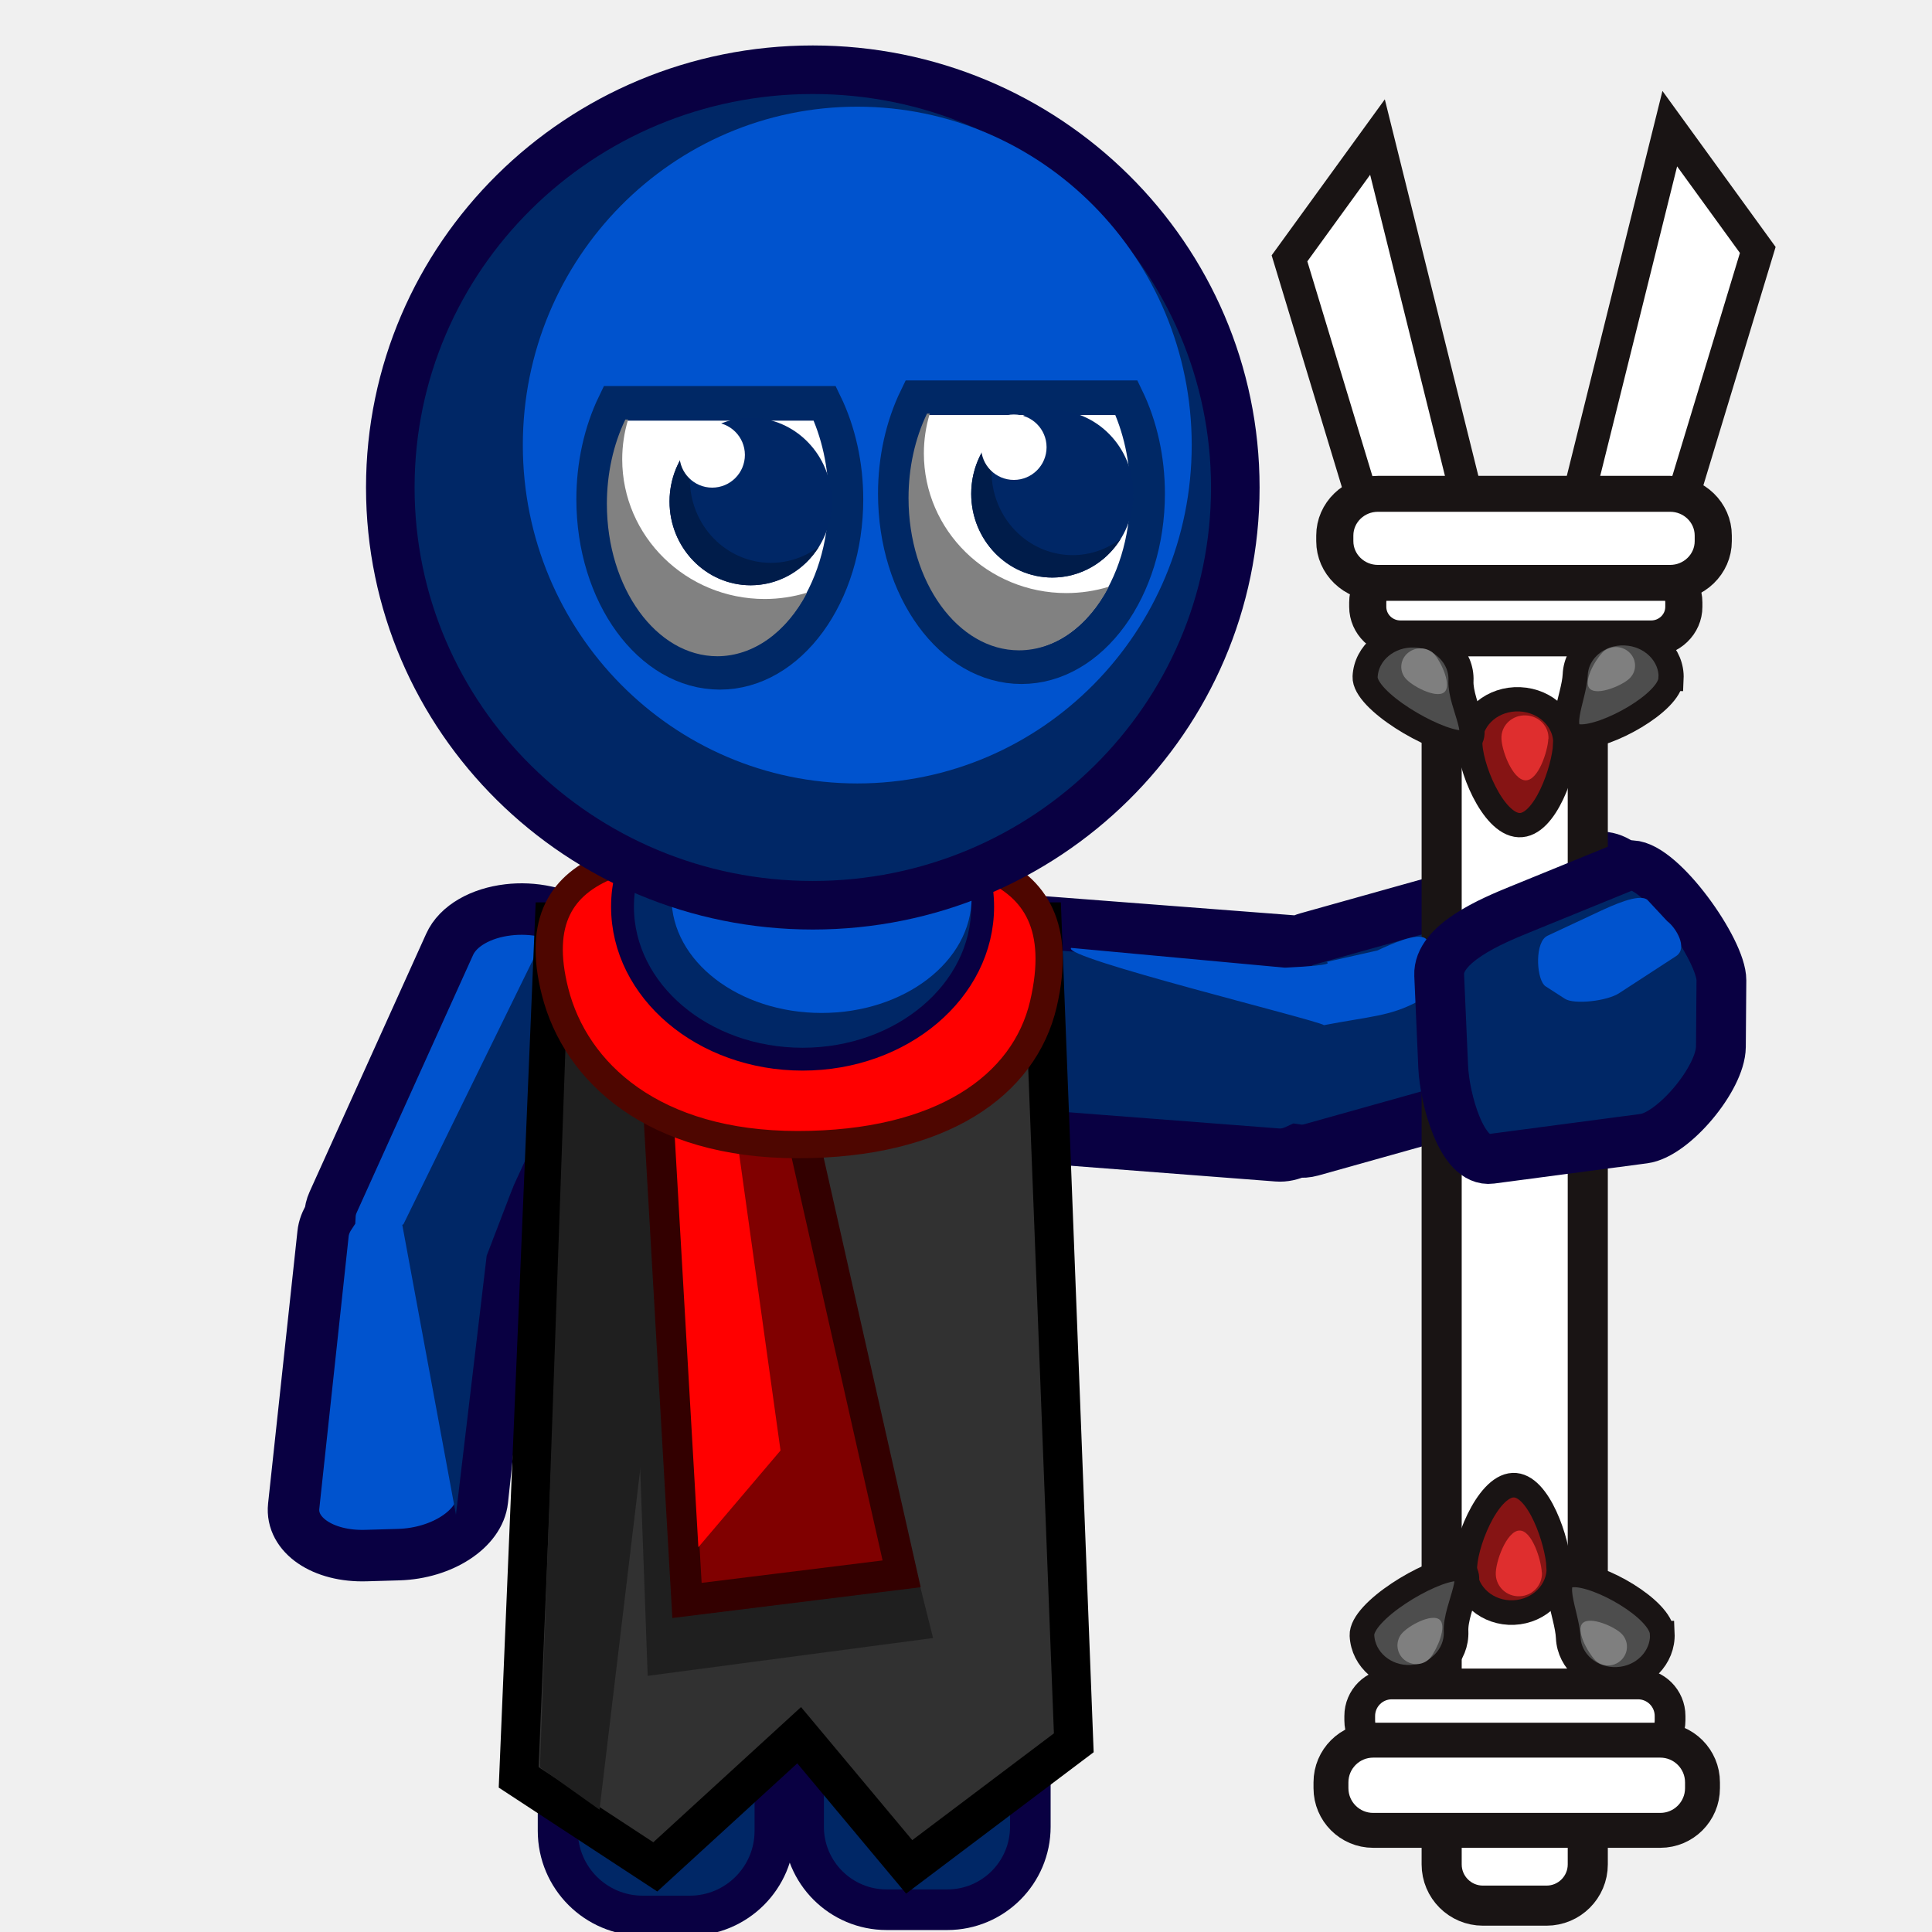
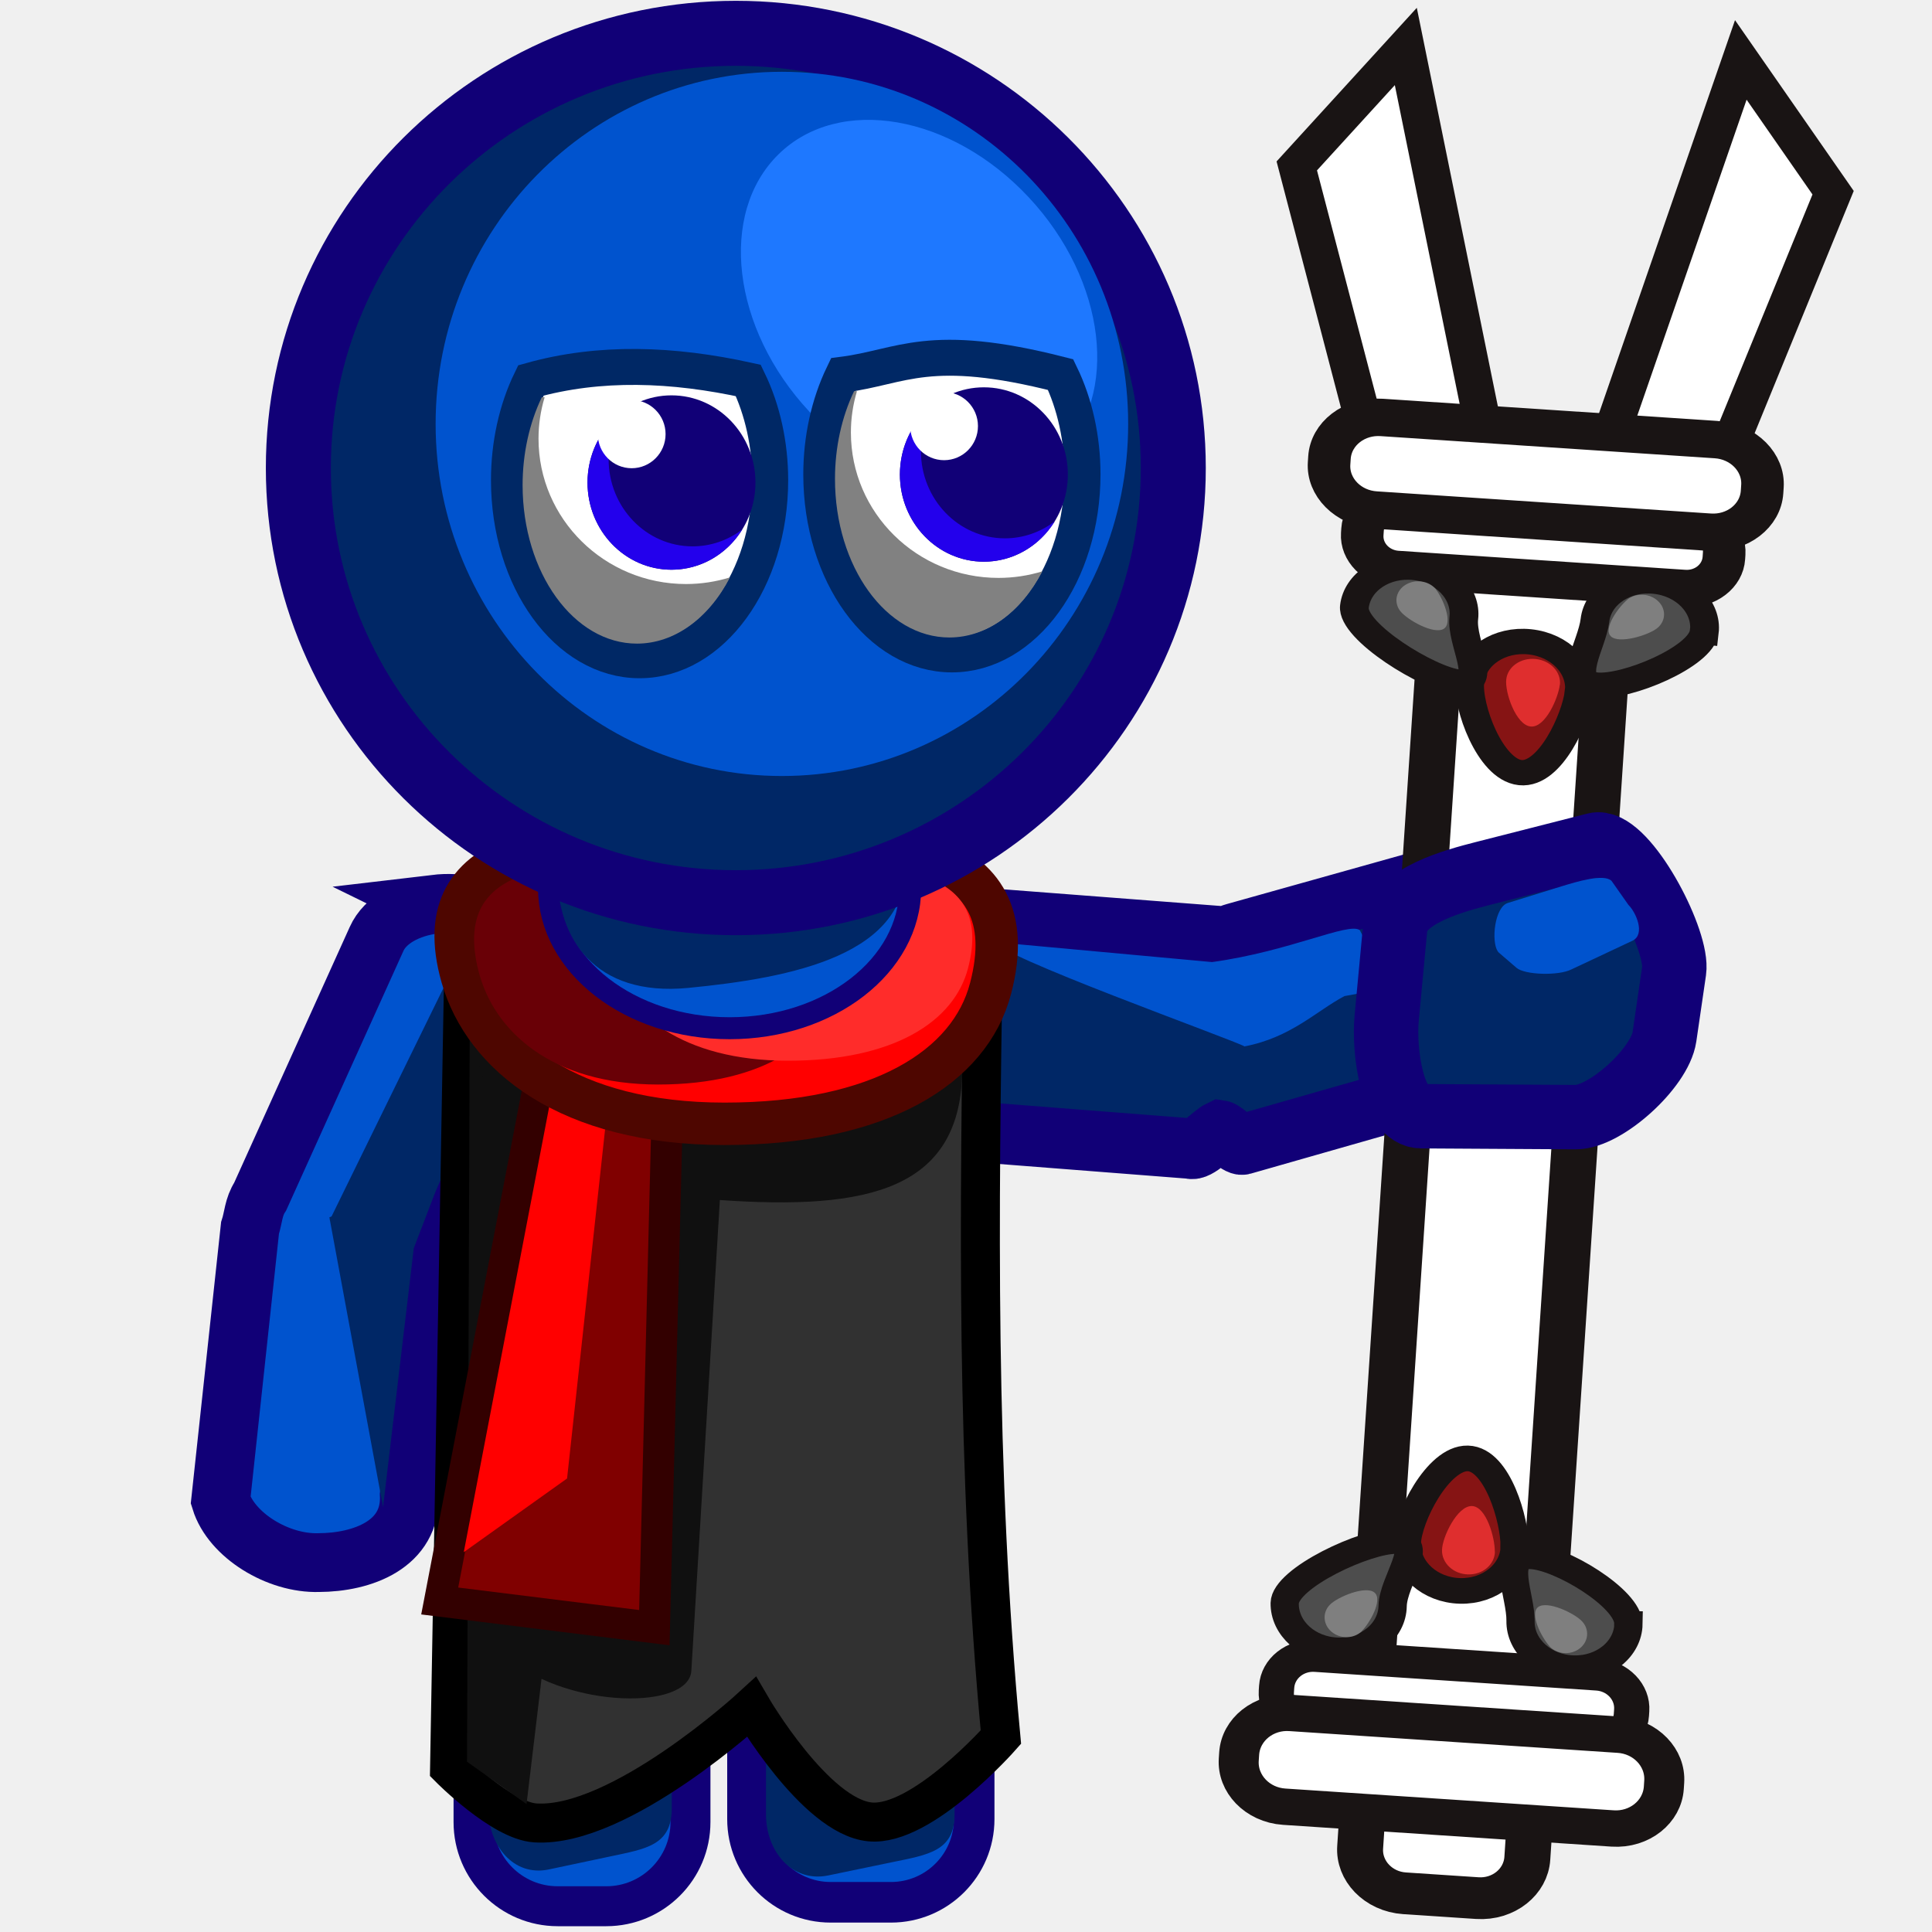
<svg xmlns="http://www.w3.org/2000/svg" width="100" height="100" viewBox="0 0 26.458 26.458" version="1.1" id="svg5">
  <defs id="defs2">
    <linearGradient id="linearGradient13895">
      <stop style="stop-color:#000000;stop-opacity:1;" offset="0" id="stop13893" />
    </linearGradient>
    <filter style="color-interpolation-filters:sRGB;" id="filter14269" x="-0.312" y="-0.296" width="1.623" height="1.592">
      <feGaussianBlur stdDeviation="0.205" result="blur" id="feGaussianBlur14263" />
      <feComposite in="SourceGraphic" in2="blur" operator="in" result="composite1" id="feComposite14265" />
      <feComposite in="composite1" in2="composite1" operator="in" result="composite2" id="feComposite14267" />
    </filter>
  </defs>
  <g id="layer1">
-     <rect style="fill:#002766;stroke:#090042;stroke-width:0.549;stroke-opacity:1;fill-opacity:1" id="rect2199" width="2.969" height="6.604" x="7.639" y="19.631" ry="1.162" />
-     <rect style="fill:#002766;stroke:#090042;stroke-width:0.556;stroke-opacity:1;fill-opacity:1" id="rect2303" width="3.105" height="6.462" x="11.005" y="19.691" ry="1.137" />
-     <path id="rect9714" style="fill:#0053ce;fill-opacity:1;stroke:#090042;stroke-width:0.705;stroke-miterlimit:4;stroke-dasharray:none;stroke-opacity:1" d="M 6.959,12.46 C 6.589,12.503 6.272,12.677 6.157,12.934 l -1.595,3.53 c -0.027,0.06 -0.041,0.121 -0.044,0.181 -0.052,0.079 -0.085,0.163 -0.094,0.251 l -0.402,3.73 c -0.042,0.394 0.4,0.696 0.992,0.677 l 0.448,-0.013 c 0.592,-0.018 1.102,-0.351 1.144,-0.745 l 0.369,-3.431 c 0.024,-0.033 0.045,-0.068 0.061,-0.104 L 8.631,13.479 C 8.8,13.106 8.479,12.706 7.912,12.581 l -0.429,-0.095 c -0.177,-0.039 -0.356,-0.046 -0.525,-0.026 z" />
-     <path id="path15" style="fill:#ffffff;fill-opacity:1;stroke:#191414;stroke-width:0.444;stroke-dasharray:none" d="m 17.659,3.538 1.205,-1.661 1.326,5.337 -1.085,1.096 z" />
-     <path id="path11551" style="fill:#002766;fill-opacity:1;stroke:#090042;stroke-width:0.728;stroke-miterlimit:4;stroke-dasharray:none;stroke-opacity:1" d="m 22.476,13.853 c -0.119,0.408 -0.358,0.728 -0.64,0.807 l -3.878,1.087 c -0.066,0.018 -0.13,0.023 -0.191,0.014 -0.09,0.042 -0.181,0.063 -0.272,0.056 L 13.657,15.522 c -0.405,-0.031 -0.619,-0.589 -0.481,-1.25 l 0.104,-0.501 c 0.139,-0.661 0.577,-1.169 0.982,-1.137 l 3.53,0.271 c 0.038,-0.021 0.077,-0.037 0.117,-0.048 l 3.879,-1.087 c 0.41,-0.115 0.748,0.326 0.759,0.988 l 0.008,0.501 c 0.003,0.207 -0.026,0.41 -0.08,0.595 z" />
-     <rect style="fill:#ffffff;stroke:#191414;stroke-width:0.549;stroke-miterlimit:4;stroke-dasharray:none;stroke-opacity:1" id="rect2963" width="2.001" height="17.948" x="19.743" y="8.149" ry="0.565" />
-     <path id="path13" style="fill:#002766;fill-opacity:1;stroke-width:0.555" d="m 6.927,16.469 0.793,-1.723 -0.215,-2.023 -1.991,4.065 z" />
-     <path id="rect9738" style="fill:#313131;fill-opacity:1;stroke:#000000;stroke-width:0.534;stroke-miterlimit:4;stroke-dasharray:none;stroke-opacity:1" d="m 7.592,12.625 -0.489,11.715 1.871,1.226 1.97,-1.803 1.507,1.803 2.254,-1.699 -0.434,-11.242 z" />
-     <path id="path2" style="fill:#1f1f1f;fill-opacity:1;stroke:none;stroke-width:0.505;stroke-dasharray:none;stroke-opacity:1" d="m 8.594,15.347 2.328,-0.326 1.856,7.411 -3.908,0.518 z" />
-     <path id="path34" style="fill:#1f1f1f;fill-opacity:1;stroke:none;stroke-width:0.411;stroke-dasharray:none;stroke-opacity:1" d="M 7.395,24.203 8.21,24.783 9.571,13.407 7.781,13.295 Z" />
-     <g id="g15" transform="rotate(-7.591529,8.334834,18.24194)">
-       <path id="rect2" style="fill:#800000;fill-opacity:1;stroke:#330000;stroke-width:0.428;stroke-dasharray:none;stroke-opacity:1" d="m 9.457,14.798 h 1.766 l 0.652,7.256 -2.962,-0.027 z" />
-       <path id="path35" style="fill:#ff0000;fill-opacity:1;stroke:none;stroke-width:0.428;stroke-dasharray:none;stroke-opacity:1" d="m 9.707,14.096 0.71,-0.019 0.037,6.084 -1.29,1.164 z" />
-     </g>
-     <path id="ellipse1" style="fill:#ff0000;stroke:#4e0600;stroke-width:0.373" d="m 14.289,13.749 c -0.26,1.117 -1.396,1.926 -3.366,1.926 -1.97,0 -3.04,-0.981 -3.322,-2.096 -0.49,-1.936 1.352,-2.003 3.322,-2.003 1.97,0 3.856,0.067 3.366,2.173 z" />
-     <ellipse style="fill:#002766;fill-opacity:1;stroke:#090042;stroke-width:0.313;stroke-miterlimit:4;stroke-dasharray:none;stroke-opacity:1" id="path11105" cx="10.991" cy="12.417" rx="2.466" ry="2.088" />
-     <ellipse style="fill:#0053ce;fill-opacity:1;stroke:none;stroke-width:0.249;stroke-miterlimit:4;stroke-dasharray:none;stroke-opacity:1" id="ellipse2" cx="11.251" cy="12.291" rx="2.055" ry="1.581" />
-     <ellipse style="fill:#002766;fill-opacity:1;stroke:#090042;stroke-width:0.665;stroke-miterlimit:4;stroke-dasharray:none;stroke-opacity:1" id="path9279" cx="11.131" cy="6.676" rx="5.786" ry="5.721" />
-     <ellipse style="fill:#0053ce;fill-opacity:1;stroke:none;stroke-width:0.276;stroke-miterlimit:4;stroke-dasharray:none;stroke-opacity:1" id="ellipse9379" cx="11.74" cy="6.095" rx="4.58" ry="4.634" />
-     <path id="path9421" style="fill:#ffffff;fill-opacity:1;stroke:#002865;stroke-width:0.474;stroke-miterlimit:4;stroke-dasharray:none;stroke-opacity:1" d="M 8.419,5.524 A 1.728,2.37 0 0 0 8.13,6.837 1.728,2.37 0 0 0 9.857,9.207 1.728,2.37 0 0 0 11.585,6.837 1.728,2.37 0 0 0 11.295,5.524 Z" />
-     <path id="path3" style="fill:#ffffff;fill-opacity:1;stroke:#002865;stroke-width:0.474;stroke-miterlimit:4;stroke-dasharray:none;stroke-opacity:1" d="M 12.551,5.447 A 1.728,2.37 0 0 0 12.261,6.76 1.728,2.37 0 0 0 13.989,9.13 1.728,2.37 0 0 0 15.716,6.76 1.728,2.37 0 0 0 15.427,5.447 Z" />
-     <path id="path7" style="fill:#ffffff;fill-opacity:1;stroke:#191414;stroke-width:0.444;stroke-dasharray:none" d="M 24.072,3.423 22.867,1.762 21.541,7.099 22.626,8.194 Z" />
-     <g id="g6" transform="matrix(-1.790266,0,0,-1.732362,72.9292,21.53804)" style="stroke-width:0.284;stroke-dasharray:none">
-       <rect style="fill:#ffffff;stroke:#191414;stroke-width:0.284;stroke-miterlimit:4;stroke-dasharray:none;stroke-opacity:1" id="rect5" width="2.418" height="0.535" x="27.856" y="7.386" ry="0.25" />
-       <rect style="fill:#ffffff;stroke:#191414;stroke-width:0.284;stroke-miterlimit:4;stroke-dasharray:none;stroke-opacity:1" id="rect6" width="2.895" height="0.704" x="27.631" y="7.825" ry="0.33" />
-     </g>
-     <g id="g22" transform="matrix(1.788493,0.07707202,-0.07964813,1.730646,-30.63778,5.592437)">
-       <path id="path17" style="fill:#861414;fill-opacity:1;stroke:#191414;stroke-width:0.192" d="m 29.179,1.362 c 0,0.189 -0.126,0.651 -0.328,0.651 -0.203,2e-7 -0.405,-0.461 -0.405,-0.651 0,-0.189 0.164,-0.343 0.367,-0.343 0.203,3e-7 0.367,0.154 0.367,0.343 z" />
-       <path id="path18" style="fill:#4d4d4d;stroke:#191414;stroke-width:0.192" d="m 28.357,0.893 c 0,0.189 0.22,0.487 0.017,0.487 -0.203,2e-7 -0.751,-0.298 -0.751,-0.487 0,-0.189 0.164,-0.343 0.367,-0.343 0.203,2.9e-7 0.367,0.154 0.367,0.343 z" />
-       <path id="path19" style="fill:#4d4d4d;stroke:#191414;stroke-width:0.192" d="m 29.961,0.805 c 0,0.189 -0.472,0.487 -0.674,0.487 -0.203,2e-7 -0.059,-0.298 -0.059,-0.487 0,-0.189 0.164,-0.343 0.367,-0.343 0.203,2.9e-7 0.367,0.154 0.367,0.343 z" />
-       <path id="path20" style="fill:#df2e2e;fill-opacity:1;stroke:none;stroke-width:0.097" d="m 29.045,1.321 c 0,0.098 -0.062,0.336 -0.161,0.336 -0.099,1e-7 -0.198,-0.238 -0.198,-0.336 0,-0.098 0.08,-0.177 0.18,-0.177 0.099,2e-7 0.18,0.079 0.18,0.177 z" />
-       <path id="path21" style="fill:#7f7f7f;fill-opacity:1;stroke:none;stroke-width:0.078" d="m 28.15,0.699 c 0.052,0.06 0.142,0.238 0.082,0.291 -0.061,0.053 -0.249,-0.039 -0.301,-0.099 -0.052,-0.06 -0.046,-0.151 0.015,-0.204 0.061,-0.053 0.152,-0.048 0.205,0.012 z" />
-       <path id="path22" style="fill:#7f7f7f;fill-opacity:1;stroke:none;stroke-width:0.078" d="m 29.428,0.622 c -0.052,0.06 -0.142,0.238 -0.082,0.291 0.061,0.053 0.249,-0.039 0.301,-0.099 0.052,-0.06 0.046,-0.151 -0.015,-0.204 -0.061,-0.053 -0.152,-0.048 -0.205,0.012 z" />
-     </g>
-     <rect style="fill:#ffffff;stroke:#191414;stroke-width:0.421;stroke-miterlimit:4;stroke-dasharray:none;stroke-opacity:1" id="rect4" width="4.25" height="0.938" x="18.621" y="23.061" ry="0.439" />
-     <rect style="fill:#ffffff;stroke:#191414;stroke-width:0.478;stroke-miterlimit:4;stroke-dasharray:none;stroke-opacity:1" id="rect3" width="5.088" height="1.235" x="18.227" y="23.831" ry="0.578" />
-     <g id="g28" transform="matrix(1.755598,-0.07802106,-0.07818321,-1.751957,-29.77359,26.1166)">
-       <path id="path23" style="fill:#861414;fill-opacity:1;stroke:#191414;stroke-width:0.192" d="m 29.179,1.362 c 0,0.189 -0.126,0.651 -0.328,0.651 -0.203,2e-7 -0.405,-0.461 -0.405,-0.651 0,-0.189 0.164,-0.343 0.367,-0.343 0.203,3e-7 0.367,0.154 0.367,0.343 z" />
-       <path id="path24" style="fill:#4d4d4d;stroke:#191414;stroke-width:0.192" d="m 28.357,0.893 c 0,0.189 0.22,0.487 0.017,0.487 -0.203,2e-7 -0.751,-0.298 -0.751,-0.487 0,-0.189 0.164,-0.343 0.367,-0.343 0.203,2.9e-7 0.367,0.154 0.367,0.343 z" />
-       <path id="path25" style="fill:#4d4d4d;stroke:#191414;stroke-width:0.192" d="m 29.961,0.805 c 0,0.189 -0.472,0.487 -0.674,0.487 -0.203,2e-7 -0.059,-0.298 -0.059,-0.487 0,-0.189 0.164,-0.343 0.367,-0.343 0.203,2.9e-7 0.367,0.154 0.367,0.343 z" />
-       <path id="path26" style="fill:#df2e2e;fill-opacity:1;stroke:none;stroke-width:0.097" d="m 29.045,1.321 c 0,0.098 -0.062,0.336 -0.161,0.336 -0.099,1e-7 -0.198,-0.238 -0.198,-0.336 0,-0.098 0.08,-0.177 0.18,-0.177 0.099,2e-7 0.18,0.079 0.18,0.177 z" />
-       <path id="path27" style="fill:#7f7f7f;fill-opacity:1;stroke:none;stroke-width:0.078" d="m 28.15,0.699 c 0.052,0.06 0.142,0.238 0.082,0.291 -0.061,0.053 -0.249,-0.039 -0.301,-0.099 -0.052,-0.06 -0.046,-0.151 0.015,-0.204 0.061,-0.053 0.152,-0.048 0.205,0.012 z" />
-       <path id="path28" style="fill:#7f7f7f;fill-opacity:1;stroke:none;stroke-width:0.078" d="m 29.428,0.622 c -0.052,0.06 -0.142,0.238 -0.082,0.291 0.061,0.053 0.249,-0.039 0.301,-0.099 0.052,-0.06 0.046,-0.151 -0.015,-0.204 -0.061,-0.053 -0.152,-0.048 -0.205,0.012 z" />
-     </g>
-     <path d="m 17.598,13.252 c 0.759,-0.037 0.559,-0.073 0.57,-0.079 l 0.694,-0.156 c 0.185,-0.086 0.543,-0.252 0.661,-0.164 l 0.274,0.294 c 0.118,0.088 0.287,0.365 0.124,0.477 l -0.509,0.093 c -0.383,0.202 -0.643,0.2 -1.28,0.322 -0.118,-0.077 -3.612,-0.928 -3.463,-1.058 z" style="fill:#0053ce;fill-opacity:1;stroke:none;stroke-width:0.27" id="path1" />
-     <path d="m 22.346,11.849 c -0.028,-9.52e-4 -0.054,0.003 -0.078,0.013 l -1.457,0.594 c -0.382,0.156 -1.121,0.465 -1.102,0.898 l 0.055,1.255 c 0.019,0.433 0.251,1.315 0.654,1.261 l 2.095,-0.277 c 0.403,-0.053 1.05,-0.823 1.054,-1.257 l 0.007,-0.911 c 0.003,-0.407 -0.812,-1.562 -1.229,-1.576 z" style="fill:#002766;stroke:#090042;stroke-width:0.682;stroke-opacity:1;fill-opacity:1" id="path32" />
-     <path d="m 21.162,12.835 c 0.01,-0.009 0.021,-0.016 0.032,-0.021 l 0.703,-0.329 c 0.185,-0.086 0.543,-0.252 0.661,-0.164 l 0.274,0.294 c 0.118,0.088 0.287,0.365 0.124,0.477 l -0.778,0.506 c -0.163,0.112 -0.621,0.162 -0.747,0.08 l -0.265,-0.171 c -0.118,-0.077 -0.153,-0.544 -0.004,-0.673 z" style="fill:#0053ce;fill-opacity:1;stroke:none;stroke-width:0.27" id="path33" />
-     <path id="rect8" style="fill:#002766;fill-opacity:1;stroke-width:0.555" d="M 7.031,16.242 6.665,17.196 6.244,20.743 5.509,16.773 Z" />
-     <path id="path14" style="fill:#818181;fill-opacity:1;stroke:none;stroke-width:0.328;stroke-miterlimit:4;stroke-dasharray:none;stroke-opacity:1" d="M 8.564,5.745 A 1.513,2.086 0 0 0 8.311,6.901 1.513,2.086 0 0 0 9.824,8.987 1.513,2.086 0 0 0 11.053,8.116 1.952,1.914 0 0 1 10.473,8.203 1.952,1.914 0 0 1 8.521,6.289 1.952,1.914 0 0 1 8.602,5.745 Z" />
-     <path id="path5" style="fill:#818181;fill-opacity:1;stroke:none;stroke-width:0.328;stroke-miterlimit:4;stroke-dasharray:none;stroke-opacity:1" d="m 12.695,5.664 a 1.513,2.086 0 0 0 -0.253,1.156 1.513,2.086 0 0 0 1.513,2.086 1.513,2.086 0 0 0 1.23,-0.871 1.952,1.914 0 0 1 -0.581,0.087 1.952,1.914 0 0 1 -1.952,-1.914 1.952,1.914 0 0 1 0.081,-0.544 z" />
-     <g id="g7">
-       <ellipse style="fill:#002766;fill-opacity:1;stroke:none;stroke-width:1.055" id="path4" cx="10.28" cy="6.868" rx="1.111" ry="1.147" />
-       <path id="ellipse6" style="fill:#001c4a;fill-opacity:1;stroke:none;stroke-width:1.055" d="M 9.622 5.943 A 1.111 1.147 0 0 0 9.169 6.868 A 1.111 1.147 0 0 0 10.28 8.015 A 1.111 1.147 0 0 0 11.216 7.485 A 1.111 1.147 0 0 1 10.559 7.708 A 1.111 1.147 0 0 1 9.447 6.56 A 1.111 1.147 0 0 1 9.622 5.943 z " />
-       <circle style="fill:#ffffff;fill-opacity:1;stroke:none;stroke-width:0.419" id="ellipse5" cx="9.753" cy="6.23" r="0.448" />
-     </g>
-     <g id="g8" transform="translate(4.131405,-0.1056871)">
-       <ellipse style="fill:#002766;fill-opacity:1;stroke:none;stroke-width:1.055" id="ellipse7" cx="10.28" cy="6.868" rx="1.111" ry="1.147" />
-       <path id="path8" style="fill:#001c4a;fill-opacity:1;stroke:none;stroke-width:1.055" d="M 9.622,5.943 A 1.111,1.147 0 0 0 9.169,6.868 1.111,1.147 0 0 0 10.28,8.015 1.111,1.147 0 0 0 11.216,7.485 1.111,1.147 0 0 1 10.559,7.708 1.111,1.147 0 0 1 9.447,6.56 1.111,1.147 0 0 1 9.622,5.943 Z" />
-       <circle style="fill:#ffffff;fill-opacity:1;stroke:none;stroke-width:0.419" id="circle8" cx="9.753" cy="6.23" r="0.448" />
+     <g id="g13" transform="translate(-0.9992236,-0.07686335)">
+       <rect style="fill:#0053ce;fill-opacity:1;stroke:#110077;stroke-width:0.547;stroke-opacity:1" id="rect2199" width="2.971" height="6.552" x="7.484" y="19.63" ry="1.153" />
+       <rect style="fill:#0053ce;fill-opacity:1;stroke:#110077;stroke-width:0.556;stroke-opacity:1" id="rect2303" width="3.104" height="6.475" x="11.236" y="19.653" ry="1.139" />
+       <path id="rect9714" style="fill:#0053ce;fill-opacity:1;stroke:#110077;stroke-width:0.805;stroke-miterlimit:4;stroke-dasharray:none;stroke-opacity:1" d="M 6.959,12.46 C 6.589,12.503 6.272,12.677 6.157,12.934 l -1.595,3.53 c -0.092,0.14 -0.092,0.286 -0.139,0.431 l -0.402,3.73 c 0.147,0.477 0.785,0.868 1.343,0.851 0.596,-0.002 1.273,-0.248 1.24,-0.932 l 0.369,-3.431 c 0.577,-1.197 1.109,-2.422 1.657,-3.635 0.168,-0.373 -0.153,-0.773 -0.719,-0.898 l -0.429,-0.095 c -0.177,-0.039 -0.356,-0.046 -0.525,-0.026 z" />
+       <path id="path11551" style="fill:#002766;fill-opacity:1;stroke:#110077;stroke-width:0.828;stroke-miterlimit:4;stroke-dasharray:none;stroke-opacity:1" d="m 22.476,13.853 c -0.119,0.408 -0.358,0.728 -0.64,0.807 l -3.821,1.091 c -0.066,0.018 -0.245,-0.184 -0.306,-0.193 -0.09,0.042 -0.316,0.289 -0.406,0.248 L 13.657,15.522 c -0.405,-0.031 -0.619,-0.589 -0.481,-1.25 l 0.104,-0.501 c 0.139,-0.661 0.577,-1.169 0.982,-1.137 l 3.53,0.271 c 0.038,-0.021 0.077,-0.037 0.117,-0.048 l 3.879,-1.087 c 0.41,-0.115 0.748,0.326 0.759,0.988 l 0.008,0.501 c 0.003,0.207 -0.026,0.41 -0.08,0.595 z" />
+       <path id="path13" style="fill:#002766;fill-opacity:1;stroke-width:0.555" d="m 6.927,16.469 0.793,-1.723 -0.215,-2.023 -1.991,4.065 z" />
+       <path id="rect10" style="fill:#002766;stroke-width:0.449" d="m 8.575,20.534 h 0.733 c 0.493,0 0.891,0.41 0.891,0.92 v 3.387 c 0,0.509 -0.355,0.555 -0.838,0.658 L 8.516,25.678 C 8.033,25.781 7.685,25.35 7.685,24.84 v -3.387 c 0,-0.509 0.397,-0.92 0.891,-0.92 z" />
+       <path id="path10" style="fill:#002766;stroke-width:0.455" d="m 12.404,20.615 h 0.753 c 0.507,0 0.915,0.41 0.915,0.92 v 3.387 c 0,0.509 -0.364,0.555 -0.861,0.658 l -0.868,0.18 c -0.496,0.103 -0.854,-0.329 -0.854,-0.838 v -3.387 c 0,-0.509 0.408,-0.92 0.915,-0.92 z" />
+       <path id="rect9738" style="fill:#313131;fill-opacity:1;stroke:#000000;stroke-width:0.534;stroke-miterlimit:4;stroke-dasharray:none;stroke-opacity:1" d="m 7.361,12.663 -0.205,11.627 c 0,0 0.714,0.722 1.175,0.751 1.155,0.073 2.96,-1.586 2.96,-1.586 0,0 0.873,1.499 1.622,1.572 0.709,0.069 1.793,-1.161 1.793,-1.161 -0.346,-3.7 -0.297,-7.204 -0.242,-10.703 z" />
+       <path id="rect9" style="fill:#101010;fill-opacity:1;stroke-width:0.602" d="m 8.474,15.711 2.441,-0.147 -0.448,7.393 c -0.033,0.538 -1.654,0.518 -2.486,-0.154 z" />
+       <path id="path34" style="fill:#101010;fill-opacity:1;stroke:none;stroke-width:0.411;stroke-dasharray:none;stroke-opacity:1" d="M 7.395,24.203 8.21,24.783 9.571,13.407 7.436,13.064 Z" />
+       <path id="path9" style="fill:#101010;fill-opacity:1;stroke:none;stroke-width:0.523;stroke-dasharray:none" d="m 14.178,14.709 c -0.008,1.665 -1.286,1.945 -3.331,1.801 -1.931,-0.136 -2.988,-0.84 -3.265,-1.795 -0.481,-1.659 1.329,-1.716 3.265,-1.716 1.936,0 3.34,-0.08 3.331,1.71 z" />
+       <g id="g15" transform="rotate(6.562037,8.186856,5.5115)">
+         <path id="rect2" style="fill:#800000;fill-opacity:1;stroke:#330000;stroke-width:0.428;stroke-dasharray:none;stroke-opacity:1" d="m 9.457,14.798 h 1.766 l 0.652,7.256 -2.962,-0.027 z" />
+         <path id="path35" style="fill:#ff0000;fill-opacity:1;stroke:none;stroke-width:0.428;stroke-dasharray:none;stroke-opacity:1" d="m 9.707,14.096 0.71,-0.019 0.037,6.084 -1.29,1.164 z" />
+       </g>
+       <path d="m 17.598,13.252 c 1.068,-0.147 1.87,-0.551 2.023,-0.437 l 0.175,0.333 c 0.118,0.088 0.287,0.365 0.124,0.477 l -0.509,0.093 c -0.383,0.202 -0.731,0.567 -1.369,0.689 -0.118,-0.077 -3.523,-1.295 -3.375,-1.424 z" style="fill:#0053ce;fill-opacity:1;stroke:none;stroke-width:0.27" id="path1" />
+       <path id="ellipse1" style="fill:#ff0000;stroke:#4e0600;stroke-width:0.581;stroke-dasharray:none" d="m 14.564,13.615 c -0.281,1.075 -1.511,1.852 -3.643,1.852 -2.132,0 -3.29,-0.943 -3.595,-2.015 -0.53,-1.862 1.463,-1.926 3.595,-1.926 2.132,0 4.173,0.064 3.643,2.09 z" />
+       <path id="path6" style="fill:#690006;fill-opacity:1;stroke:none;stroke-width:0.423;stroke-dasharray:none" d="m 12.508,13.497 c -0.193,0.831 -1.035,1.432 -2.495,1.432 -1.46,0 -2.253,-0.73 -2.462,-1.559 -0.363,-1.44 1.002,-1.49 2.462,-1.49 1.46,0 2.858,0.05 2.495,1.616 z" />
+       <path id="path2" style="fill:#ff2c2a;fill-opacity:1;stroke:none;stroke-width:0.396;stroke-dasharray:none" d="m 14.257,13.333 c -0.19,0.737 -1.023,1.27 -2.466,1.27 -1.443,0 -2.227,-0.647 -2.434,-1.382 -0.359,-1.277 0.991,-1.321 2.434,-1.321 1.443,0 2.825,0.044 2.466,1.433 z" />
+       <ellipse style="fill:#0053ce;fill-opacity:1;stroke:#110077;stroke-width:0.301;stroke-miterlimit:4;stroke-dasharray:none;stroke-opacity:1" id="path11105" cx="10.991" cy="12.24" rx="2.473" ry="1.918" />
+       <path id="ellipse2" style="fill:#002766;stroke-width:0.266" d="m 13.394,11.861 c 0.084,1.292 -1.553,1.608 -2.971,1.745 -1.29,0.124 -1.79,-0.689 -1.79,-1.562 1e-7,-0.873 1.07,-1.62 2.366,-1.62 1.296,0 2.339,0.566 2.395,1.437 z" />
+       <g id="g12" transform="matrix(1.144052,0.07586309,-0.06894434,1.039714,-21.55156,-3.456955)">
+         <path id="path15" style="fill:#ffffff;fill-opacity:1;stroke:#191414;stroke-width:0.444;stroke-dasharray:none" d="M 35.415,3 36.62,1.339 37.946,6.676 36.861,7.772 Z" />
+         <rect style="fill:#ffffff;stroke:#191414;stroke-width:0.549;stroke-miterlimit:4;stroke-dasharray:none;stroke-opacity:1" id="rect2963" width="2.001" height="17.948" x="37.499" y="7.611" ry="0.565" />
+         <path id="path7" style="fill:#ffffff;fill-opacity:1;stroke:#191414;stroke-width:0.444;stroke-dasharray:none" d="M 41.828,2.885 40.623,1.224 39.297,6.561 40.381,7.656 Z" />
+         <g id="g6" transform="matrix(-1.790266,0,0,-1.732362,90.68463,21)" style="stroke-width:0.284;stroke-dasharray:none">
+           <rect style="fill:#ffffff;stroke:#191414;stroke-width:0.284;stroke-miterlimit:4;stroke-dasharray:none;stroke-opacity:1" id="rect5" width="2.418" height="0.535" x="27.856" y="7.386" ry="0.25" />
+           <rect style="fill:#ffffff;stroke:#191414;stroke-width:0.284;stroke-miterlimit:4;stroke-dasharray:none;stroke-opacity:1" id="rect6" width="2.895" height="0.704" x="27.631" y="7.825" ry="0.33" />
+         </g>
+         <g id="g22" transform="matrix(1.788493,0.07707202,-0.07964813,1.730646,-12.88235,5.054394)">
+           <path id="path17" style="fill:#861414;fill-opacity:1;stroke:#191414;stroke-width:0.192" d="m 29.179,1.362 c 0,0.189 -0.126,0.651 -0.328,0.651 -0.203,2e-7 -0.405,-0.461 -0.405,-0.651 0,-0.189 0.164,-0.343 0.367,-0.343 0.203,3e-7 0.367,0.154 0.367,0.343 z" />
+           <path id="path18" style="fill:#4d4d4d;stroke:#191414;stroke-width:0.192" d="m 28.357,0.893 c 0,0.189 0.22,0.487 0.017,0.487 -0.203,2e-7 -0.751,-0.298 -0.751,-0.487 0,-0.189 0.164,-0.343 0.367,-0.343 0.203,2.9e-7 0.367,0.154 0.367,0.343 z" />
+           <path id="path19" style="fill:#4d4d4d;stroke:#191414;stroke-width:0.192" d="m 29.961,0.805 c 0,0.189 -0.472,0.487 -0.674,0.487 -0.203,2e-7 -0.059,-0.298 -0.059,-0.487 0,-0.189 0.164,-0.343 0.367,-0.343 0.203,2.9e-7 0.367,0.154 0.367,0.343 z" />
+           <path id="path20" style="fill:#df2e2e;fill-opacity:1;stroke:none;stroke-width:0.097" d="m 29.045,1.321 c 0,0.098 -0.062,0.336 -0.161,0.336 -0.099,1e-7 -0.198,-0.238 -0.198,-0.336 0,-0.098 0.08,-0.177 0.18,-0.177 0.099,2e-7 0.18,0.079 0.18,0.177 z" />
+           <path id="path21" style="fill:#7f7f7f;fill-opacity:1;stroke:none;stroke-width:0.078" d="m 28.15,0.699 c 0.052,0.06 0.142,0.238 0.082,0.291 -0.061,0.053 -0.249,-0.039 -0.301,-0.099 -0.052,-0.06 -0.046,-0.151 0.015,-0.204 0.061,-0.053 0.152,-0.048 0.205,0.012 z" />
+           <path id="path22" style="fill:#7f7f7f;fill-opacity:1;stroke:none;stroke-width:0.078" d="m 29.428,0.622 c -0.052,0.06 -0.142,0.238 -0.082,0.291 0.061,0.053 0.249,-0.039 0.301,-0.099 0.052,-0.06 0.046,-0.151 -0.015,-0.204 -0.061,-0.053 -0.152,-0.048 -0.205,0.012 z" />
+         </g>
+         <rect style="fill:#ffffff;stroke:#191414;stroke-width:0.421;stroke-miterlimit:4;stroke-dasharray:none;stroke-opacity:1" id="rect4" width="4.25" height="0.938" x="36.377" y="22.523" ry="0.439" />
+         <rect style="fill:#ffffff;stroke:#191414;stroke-width:0.478;stroke-miterlimit:4;stroke-dasharray:none;stroke-opacity:1" id="rect3" width="5.088" height="1.235" x="35.983" y="23.293" ry="0.578" />
+         <g id="g28" transform="matrix(1.755598,-0.07802106,-0.07818321,-1.751957,-12.01816,25.57856)">
+           <path id="path23" style="fill:#861414;fill-opacity:1;stroke:#191414;stroke-width:0.192" d="m 29.179,1.362 c 0,0.189 -0.126,0.651 -0.328,0.651 -0.203,2e-7 -0.405,-0.461 -0.405,-0.651 0,-0.189 0.164,-0.343 0.367,-0.343 0.203,3e-7 0.367,0.154 0.367,0.343 z" />
+           <path id="path24" style="fill:#4d4d4d;stroke:#191414;stroke-width:0.192" d="m 28.357,0.893 c 0,0.189 0.22,0.487 0.017,0.487 -0.203,2e-7 -0.751,-0.298 -0.751,-0.487 0,-0.189 0.164,-0.343 0.367,-0.343 0.203,2.9e-7 0.367,0.154 0.367,0.343 z" />
+           <path id="path25" style="fill:#4d4d4d;stroke:#191414;stroke-width:0.192" d="m 29.961,0.805 c 0,0.189 -0.472,0.487 -0.674,0.487 -0.203,2e-7 -0.059,-0.298 -0.059,-0.487 0,-0.189 0.164,-0.343 0.367,-0.343 0.203,2.9e-7 0.367,0.154 0.367,0.343 z" />
+           <path id="path26" style="fill:#df2e2e;fill-opacity:1;stroke:none;stroke-width:0.097" d="m 29.045,1.321 c 0,0.098 -0.062,0.336 -0.161,0.336 -0.099,1e-7 -0.198,-0.238 -0.198,-0.336 0,-0.098 0.08,-0.177 0.18,-0.177 0.099,2e-7 0.18,0.079 0.18,0.177 z" />
+           <path id="path27" style="fill:#7f7f7f;fill-opacity:1;stroke:none;stroke-width:0.078" d="m 28.15,0.699 c 0.052,0.06 0.142,0.238 0.082,0.291 -0.061,0.053 -0.249,-0.039 -0.301,-0.099 -0.052,-0.06 -0.046,-0.151 0.015,-0.204 0.061,-0.053 0.152,-0.048 0.205,0.012 z" />
+           <path id="path28" style="fill:#7f7f7f;fill-opacity:1;stroke:none;stroke-width:0.078" d="m 29.428,0.622 c -0.052,0.06 -0.142,0.238 -0.082,0.291 0.061,0.053 0.249,-0.039 0.301,-0.099 0.052,-0.06 0.046,-0.151 -0.015,-0.204 -0.061,-0.053 -0.152,-0.048 -0.205,0.012 z" />
+         </g>
+       </g>
+       <g id="g11" transform="rotate(7.872831,25.35441,4.44907)">
+         <path d="m 23.933,11.909 c -0.028,-9.52e-4 -0.054,0.003 -0.078,0.013 l -1.457,0.594 c -0.382,0.156 -1.121,0.465 -1.102,0.898 l 0.055,1.255 c 0.019,0.433 0.251,1.315 0.654,1.261 l 2.095,-0.277 c 0.403,-0.053 1.05,-0.823 1.054,-1.257 l 0.007,-0.911 c 0.003,-0.407 -0.812,-1.562 -1.229,-1.576 z" style="fill:#002766;fill-opacity:1;stroke:#110077;stroke-width:0.882;stroke-dasharray:none;stroke-opacity:1" id="path32" />
+         <path d="m 22.748,12.895 c 0.01,-0.009 0.021,-0.016 0.032,-0.021 l 0.703,-0.329 c 0.185,-0.086 0.543,-0.252 0.661,-0.164 l 0.274,0.294 c 0.118,0.088 0.287,0.365 0.124,0.477 l -0.778,0.506 c -0.163,0.112 -0.621,0.162 -0.747,0.08 l -0.265,-0.171 c -0.118,-0.077 -0.153,-0.544 -0.004,-0.673 z" style="fill:#0053ce;fill-opacity:1;stroke:none;stroke-width:0.27" id="path33" />
+       </g>
+       <path id="rect8" style="fill:#002766;fill-opacity:1;stroke-width:0.555" d="m 7.032,16.216 -0.366,0.954 -0.421,3.547 -0.735,-3.97 z" />
+       <ellipse style="fill:#002766;fill-opacity:1;stroke:#110077;stroke-width:0.89;stroke-miterlimit:4;stroke-dasharray:none;stroke-opacity:1" id="path9279" cx="11.076" cy="6.486" rx="5.991" ry="5.953" />
+       <ellipse style="fill:#0053ce;fill-opacity:1;stroke:none;stroke-width:0.286;stroke-miterlimit:4;stroke-dasharray:none;stroke-opacity:1" id="ellipse9379" cx="11.707" cy="5.882" rx="4.742" ry="4.822" />
+       <ellipse style="fill:#1e78ff;fill-opacity:1;stroke:none;stroke-width:0.581;stroke-dasharray:none;stroke-opacity:1" id="path11" cx="7.034" cy="12.533" rx="2.1" ry="2.817" transform="matrix(0.7154648,-0.6986488,0.682431,0.73095,0,0)" />
+       <path id="path9421" style="fill:#ffffff;fill-opacity:1;stroke:#002865;stroke-width:0.492;stroke-miterlimit:4;stroke-dasharray:none;stroke-opacity:1" d="M 8.269,5.287 C 8.073,5.691 7.969,6.167 7.969,6.653 c 8.7e-5,1.362 0.801,2.466 1.789,2.466 0.988,-1.62e-5 1.789,-1.104 1.789,-2.466 -5e-6,-0.486 -0.104,-0.962 -0.3,-1.366 -1.038,-0.229 -2.036,-0.264 -2.978,0 z" />
+       <path id="path3" style="fill:#ffffff;fill-opacity:1;stroke:#002865;stroke-width:0.492;stroke-miterlimit:4;stroke-dasharray:none;stroke-opacity:1" d="m 12.546,5.207 c -0.195,0.405 -0.3,0.88 -0.3,1.366 8.7e-5,1.362 0.801,2.466 1.789,2.466 0.988,-1.67e-5 1.789,-1.104 1.789,-2.466 -5e-6,-0.486 -0.104,-0.962 -0.3,-1.366 -1.811,-0.463 -2.168,-0.104 -2.978,0 z" />
+       <path id="path14" style="fill:#818181;fill-opacity:1;stroke:none;stroke-width:0.341;stroke-miterlimit:4;stroke-dasharray:none;stroke-opacity:1" d="M 8.419,5.517 A 1.567,2.171 0 0 0 8.156,6.72 1.567,2.171 0 0 0 9.723,8.891 1.567,2.171 0 0 0 10.996,7.984 2.021,1.991 0 0 1 10.395,8.075 2.021,1.991 0 0 1 8.374,6.083 2.021,1.991 0 0 1 8.458,5.517 Z" />
+       <path id="path5" style="fill:#818181;fill-opacity:1;stroke:none;stroke-width:0.341;stroke-miterlimit:4;stroke-dasharray:none;stroke-opacity:1" d="m 12.696,5.433 a 1.567,2.171 0 0 0 -0.262,1.203 1.567,2.171 0 0 0 1.567,2.171 1.567,2.171 0 0 0 1.273,-0.906 2.021,1.991 0 0 1 -0.601,0.09 2.021,1.991 0 0 1 -2.021,-1.991 2.021,1.991 0 0 1 0.083,-0.566 z" />
+       <ellipse style="fill:#110077;fill-opacity:1;stroke:none;stroke-width:1.095" id="path4" cx="10.195" cy="6.685" rx="1.15" ry="1.194" />
+       <path id="ellipse6" style="fill:#2300ec;fill-opacity:1;stroke:none;stroke-width:1.095" d="M 9.514,5.723 A 1.15,1.194 0 0 0 9.045,6.685 1.15,1.194 0 0 0 10.196,7.879 1.15,1.194 0 0 0 11.165,7.327 1.15,1.194 0 0 1 10.484,7.559 1.15,1.194 0 0 1 9.334,6.365 1.15,1.194 0 0 1 9.514,5.723 Z" />
+       <ellipse style="fill:#ffffff;fill-opacity:1;stroke:none;stroke-width:0.435" id="ellipse5" cx="9.65" cy="6.022" rx="0.464" ry="0.467" />
+       <ellipse style="fill:#110077;fill-opacity:1;stroke:none;stroke-width:1.095" id="ellipse7" cx="14.473" cy="6.575" rx="1.15" ry="1.194" />
+       <path id="path8" style="fill:#2300ec;fill-opacity:1;stroke:none;stroke-width:1.095" d="M 13.791,5.613 A 1.15,1.194 0 0 0 13.323,6.575 1.15,1.194 0 0 0 14.473,7.769 1.15,1.194 0 0 0 15.443,7.217 1.15,1.194 0 0 1 14.762,7.449 1.15,1.194 0 0 1 13.611,6.255 1.15,1.194 0 0 1 13.791,5.613 Z" />
+       <ellipse style="fill:#ffffff;fill-opacity:1;stroke:none;stroke-width:0.435" id="circle8" cx="13.928" cy="5.912" rx="0.464" ry="0.467" />
    </g>
  </g>
</svg>
